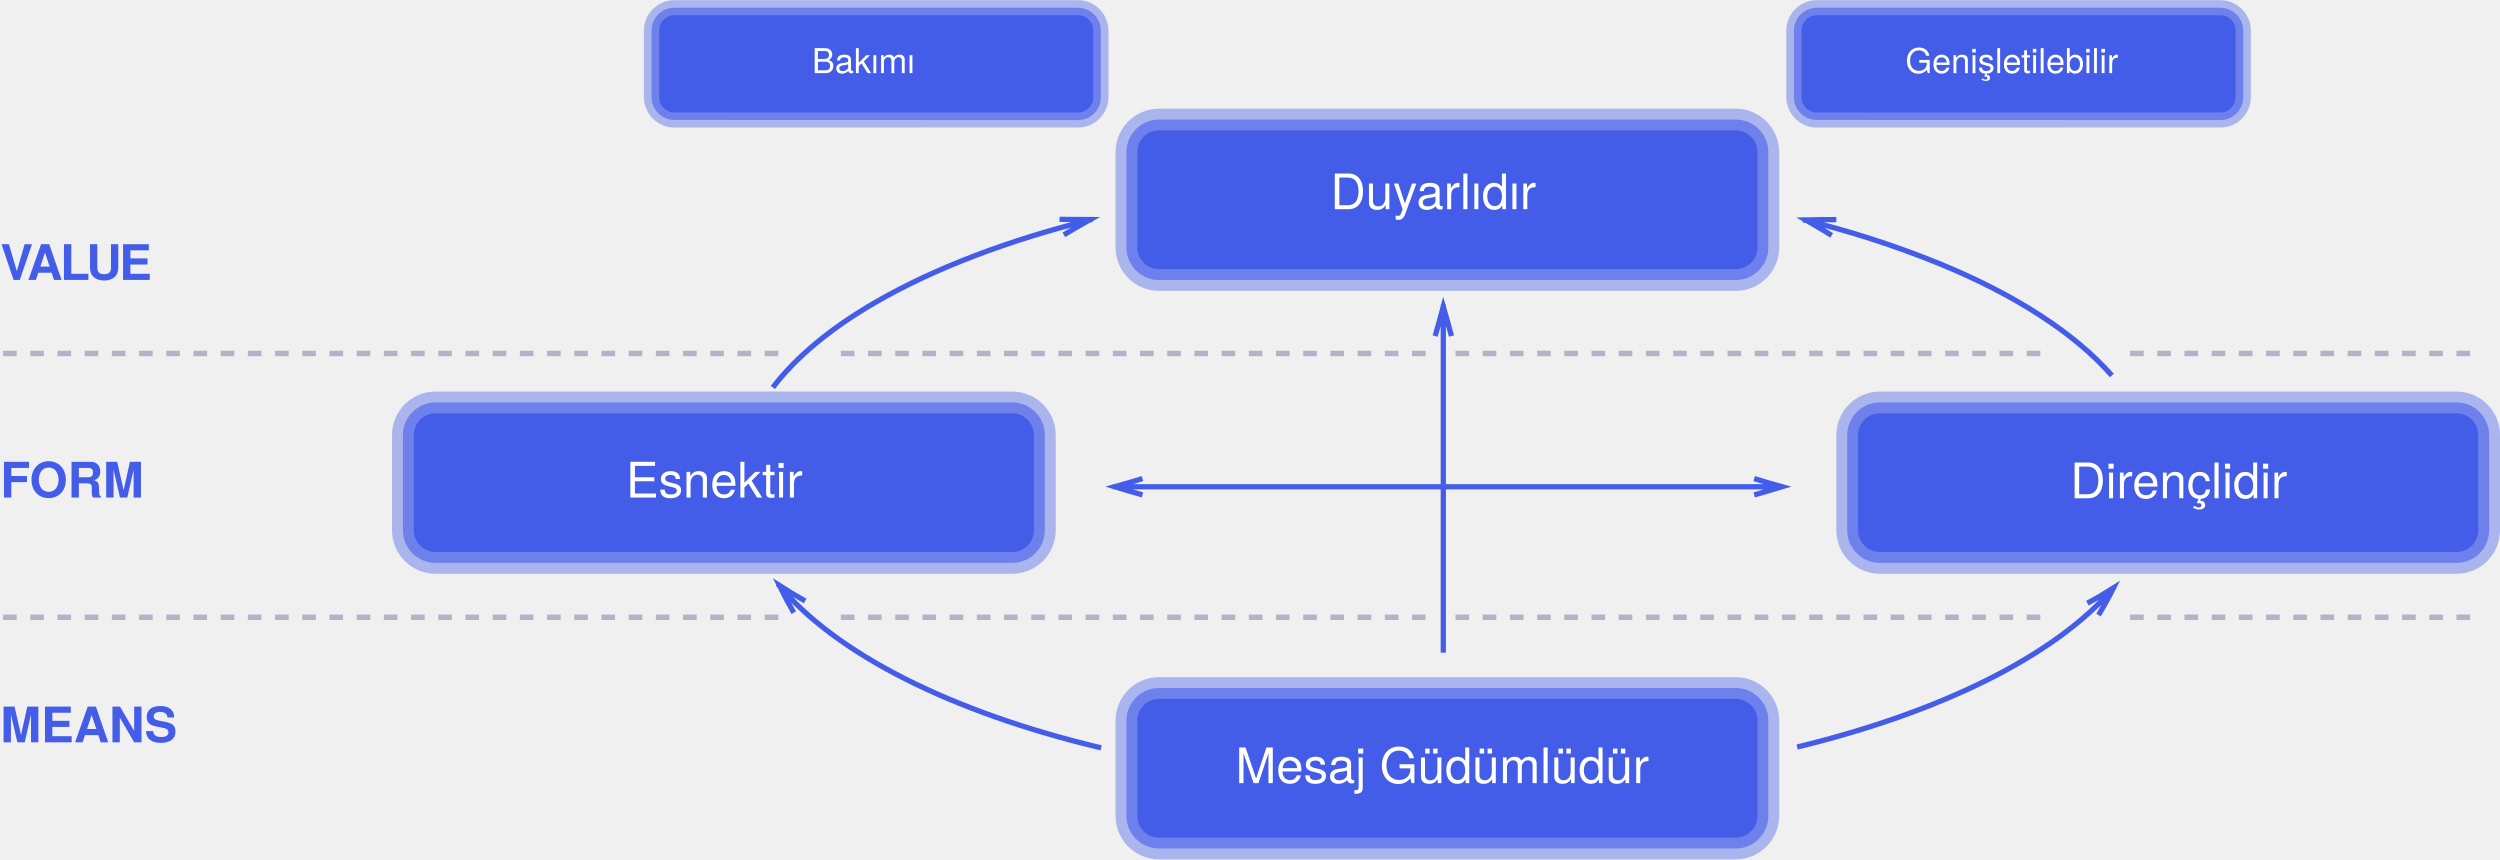
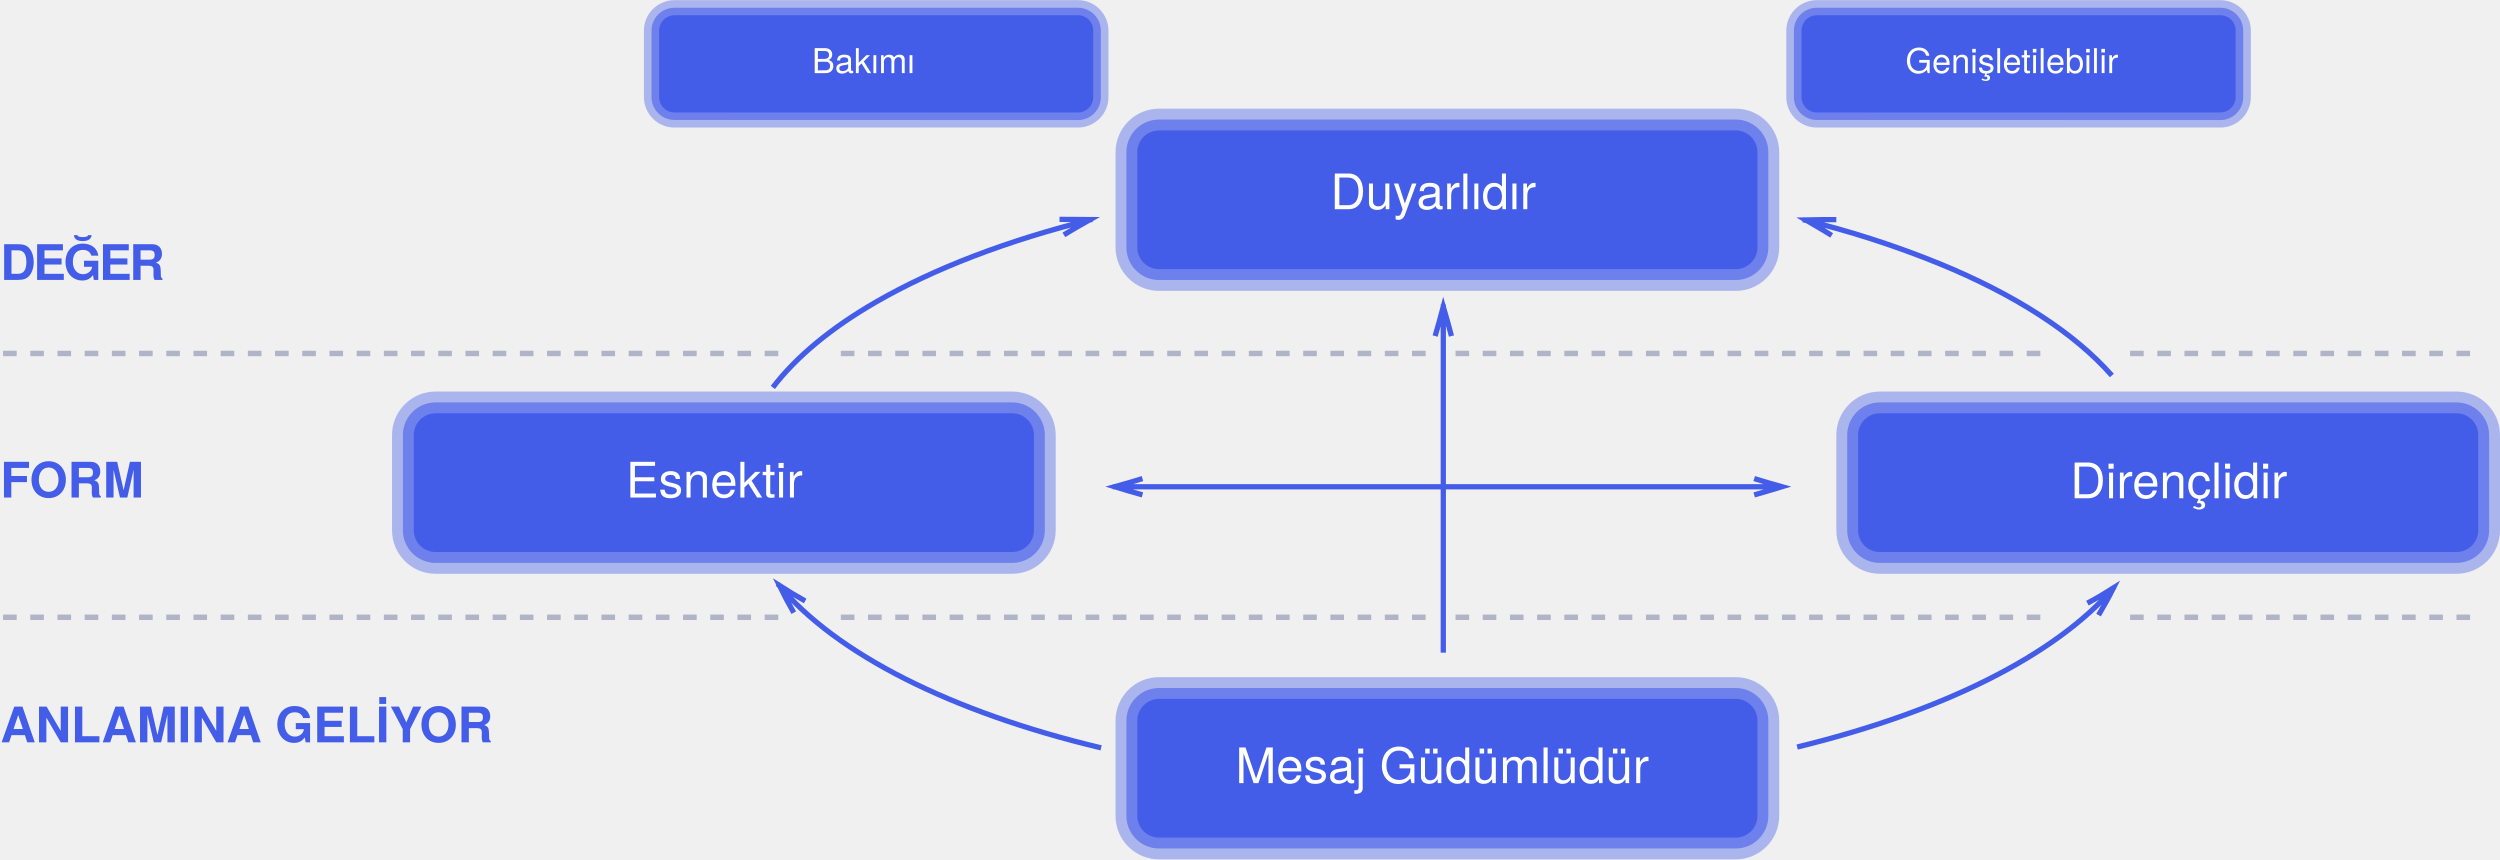
<svg xmlns="http://www.w3.org/2000/svg" id="Layer_1" data-name="Layer 1" viewBox="0 0 919.13 315.95">
  <g id="backlayer">
    <g>
      <line x1="1.13" y1="129.95" x2="286.13" y2="129.95" fill="none" stroke="#afb4c6" stroke-miterlimit="10" stroke-width="2" stroke-dasharray="5" />
      <line x1="309.13" y1="129.95" x2="528.13" y2="129.95" fill="none" stroke="#afb4c6" stroke-miterlimit="10" stroke-width="2" stroke-dasharray="5" />
      <line x1="535.13" y1="129.95" x2="752.13" y2="129.95" fill="none" stroke="#afb4c6" stroke-miterlimit="10" stroke-width="2" stroke-dasharray="5" />
      <line x1="783.13" y1="129.95" x2="909.13" y2="129.95" fill="none" stroke="#afb4c6" stroke-miterlimit="10" stroke-width="2" stroke-dasharray="5" />
    </g>
    <g>
      <line x1="1.13" y1="226.95" x2="286.13" y2="226.95" fill="none" stroke="#afb4c6" stroke-miterlimit="10" stroke-width="2" stroke-dasharray="5" />
      <line x1="309.13" y1="226.95" x2="526.13" y2="226.95" fill="none" stroke="#afb4c6" stroke-miterlimit="10" stroke-width="2" stroke-dasharray="5" />
      <line x1="535.13" y1="226.95" x2="752.13" y2="226.95" fill="none" stroke="#afb4c6" stroke-miterlimit="10" stroke-width="2" stroke-dasharray="5" />
      <line x1="783.13" y1="226.95" x2="909.13" y2="226.95" fill="none" stroke="#afb4c6" stroke-miterlimit="10" stroke-width="2" stroke-dasharray="5" />
    </g>
    <g>
      <text transform="translate(0.13 182.91)" font-size="18" fill="#445de9" font-family="HelveticaNeue-Bold, Helvetica Neue" font-weight="700" style="isolation: isolate">FORM</text>
-       <text transform="translate(0.13 272.91)" font-size="18" fill="#445de9" font-family="HelveticaNeue-Bold, Helvetica Neue" font-weight="700" style="isolation: isolate">MEANS</text>
-       <text transform="translate(0.13 102.91)" font-size="18" fill="#445de9" font-family="HelveticaNeue-Bold, Helvetica Neue" font-weight="700" letter-spacing="-0.05em" style="isolation: isolate">VALUE</text>
+       <text transform="translate(0.13 272.91)" font-size="18" fill="#445de9" font-family="HelveticaNeue-Bold, Helvetica Neue" font-weight="700" style="isolation: isolate">ANLAMINA GELİYOR</text>
+       <text transform="translate(0.13 102.91)" font-size="18" fill="#445de9" font-family="HelveticaNeue-Bold, Helvetica Neue" font-weight="700" letter-spacing="-0.05em" style="isolation: isolate">DEĞER</text>
    </g>
  </g>
  <g id="arrows">
    <path d="M407.2,89.4c-31.1,7.7-58.2,18.1-79.5,30.4-16.3,9.4-29.2,20-37.9,31.4M395.2,89.4c3.9,0,7.3.1,11.2.1-3.4,1.9-6.3,3.6-9.6,5.6M291.6,223.4c21.3,25.8,63.9,47.2,118.9,60.3M297.5,234c-2-3.5-3.6-6.5-5.3-10,3.3,2.1,6.1,3.8,9.5,5.7m364.7,53.7c53.5-13,95.2-33.8,116.6-58.8m-5.8,10.3c2-3.4,3.7-6.4,5.5-10-3.3,2.1-6.2,3.8-9.6,5.6m9-83.7c-13.8-15.7-35.7-29.8-63.6-41.2a353.91,353.91,0,0,0-50-16.1m12.3,0c-3.9,0-7.3,0-11.3.1,3.4,2,6.3,3.6,9.6,5.7M536.3,120.7v128m-3-116.4c1.1-3.8,2-7,3-10.8,1.1,3.8,2,7,3,10.8M414.8,187.7h246m-235.1,3c-3.6-1-6.6-1.9-10.2-3,3.6-1,6.6-1.9,10.2-3m224.9,6c3.6-1,6.6-1.9,10.2-3-3.6-1-6.6-1.9-10.2-3" transform="translate(-5.67 -8.75)" fill="none" stroke="#445de9" stroke-miterlimit="10" stroke-width="1.94" />
  </g>
  <g id="traits">
    <g>
      <g>
        <path d="M431.8,115.7a16,16,0,0,1-16-16v-35a16,16,0,0,1,16-16h212a16,16,0,0,1,16,16v35a16,16,0,0,1-16,16Z" transform="translate(-5.67 -8.75)" fill="#445de9" opacity="0.4" style="isolation: isolate" />
        <path d="M431.8,111.7a12,12,0,0,1-12-12v-35a12,12,0,0,1,12-12h212a12,12,0,0,1,12,12v35a12,12,0,0,1-12,12Z" transform="translate(-5.67 -8.75)" fill="#445de9" opacity="0.6" style="isolation: isolate" />
        <path d="M643.8,56.7h-212a8,8,0,0,0-8,8v35a8,8,0,0,0,8,8h212a8,8,0,0,0,8-8v-35A8,8,0,0,0,643.8,56.7Z" transform="translate(-5.67 -8.75)" fill="#445de9" />
        <text transform="translate(489.13 76.92)" font-size="18" fill="#fff" font-family="HelveticaNeue, Helvetica Neue" style="isolation: isolate">Duyarlıdır</text>
      </g>
      <g>
        <path d="M253.6,55.65a11.23,11.23,0,0,1-11.2-11.2V20a11.23,11.23,0,0,1,11.2-11.2H402A11.23,11.23,0,0,1,413.2,20v24.5A11.23,11.23,0,0,1,402,55.65Z" transform="translate(-5.67 -8.75)" fill="#445de9" opacity="0.4" style="isolation: isolate" />
        <path d="M253.6,52.85a8.42,8.42,0,0,1-8.4-8.4V20a8.42,8.42,0,0,1,8.4-8.4H402a8.42,8.42,0,0,1,8.4,8.4v24.5a8.42,8.42,0,0,1-8.4,8.4Z" transform="translate(-5.67 -8.75)" fill="#445de9" opacity="0.6" style="isolation: isolate" />
        <path d="M402,14.35H253.6A5.62,5.62,0,0,0,248,20v24.5a5.62,5.62,0,0,0,5.6,5.6H402a5.62,5.62,0,0,0,5.6-5.6V20A5.57,5.57,0,0,0,402,14.35Z" transform="translate(-5.67 -8.75)" fill="#445de9" />
        <text transform="translate(298.53 26.88)" font-size="12.6" fill="#fff" font-family="HelveticaNeue, Helvetica Neue" style="isolation: isolate">Bakımı</text>
      </g>
      <g>
        <path d="M673.6,55.65a11.23,11.23,0,0,1-11.2-11.2V20a11.23,11.23,0,0,1,11.2-11.2H822A11.23,11.23,0,0,1,833.2,20v24.5A11.23,11.23,0,0,1,822,55.65Z" transform="translate(-5.67 -8.75)" fill="#445de9" opacity="0.4" style="isolation: isolate" />
        <path d="M673.6,52.85a8.42,8.42,0,0,1-8.4-8.4V20a8.42,8.42,0,0,1,8.4-8.4H822a8.42,8.42,0,0,1,8.4,8.4v24.5a8.42,8.42,0,0,1-8.4,8.4Z" transform="translate(-5.67 -8.75)" fill="#445de9" opacity="0.6" style="isolation: isolate" />
        <path d="M822,14.35H673.6A5.62,5.62,0,0,0,668,20v24.5a5.62,5.62,0,0,0,5.6,5.6H822a5.62,5.62,0,0,0,5.6-5.6V20A5.57,5.57,0,0,0,822,14.35Z" transform="translate(-5.67 -8.75)" fill="#445de9" />
        <text transform="translate(700.53 26.88)" font-size="12.6" fill="#fff" font-family="HelveticaNeue, Helvetica Neue" style="isolation: isolate">Genişletilebilir</text>
      </g>
      <g>
        <path d="M696.8,219.7a16,16,0,0,1-16-16v-35a16,16,0,0,1,16-16h212a16,16,0,0,1,16,16v35a16,16,0,0,1-16,16Z" transform="translate(-5.67 -8.75)" fill="#445de9" opacity="0.4" style="isolation: isolate" />
        <path d="M696.8,215.7a12,12,0,0,1-12-12v-35a12,12,0,0,1,12-12h212a12,12,0,0,1,12,12v35a12,12,0,0,1-12,12Z" transform="translate(-5.67 -8.75)" fill="#445de9" opacity="0.6" style="isolation: isolate" />
        <path d="M908.8,160.7h-212a8,8,0,0,0-8,8v35a8,8,0,0,0,8,8h212a8,8,0,0,0,8-8v-35A8,8,0,0,0,908.8,160.7Z" transform="translate(-5.67 -8.75)" fill="#445de9" />
        <text transform="translate(761.13 183.18)" font-size="18" fill="#fff" font-family="HelveticaNeue-Medium, Helvetica Neue" style="isolation: isolate">Dirençlidir</text>
      </g>
      <g>
        <path d="M431.8,324.7a16,16,0,0,1-16-16v-35a16,16,0,0,1,16-16h212a16,16,0,0,1,16,16v35a16,16,0,0,1-16,16Z" transform="translate(-5.67 -8.75)" fill="#445de9" opacity="0.4" style="isolation: isolate" />
        <path d="M431.8,320.7a12,12,0,0,1-12-12v-35a12,12,0,0,1,12-12h212a12,12,0,0,1,12,12v35a12,12,0,0,1-12,12Z" transform="translate(-5.67 -8.75)" fill="#445de9" opacity="0.6" style="isolation: isolate" />
        <path d="M643.8,265.7h-212a8,8,0,0,0-8,8v35a8,8,0,0,0,8,8h212a8,8,0,0,0,8-8v-35A8,8,0,0,0,643.8,265.7Z" transform="translate(-5.67 -8.75)" fill="#445de9" />
        <text transform="translate(454.24 287.92)" font-size="18" fill="#fff" font-family="HelveticaNeue-Medium, Helvetica Neue" style="isolation: isolate">Mesaj Güdümlüdür</text>
      </g>
      <g>
        <path d="M165.8,219.7a16,16,0,0,1-16-16v-35a16,16,0,0,1,16-16h212a16,16,0,0,1,16,16v35a16,16,0,0,1-16,16Z" transform="translate(-5.67 -8.75)" fill="#445de9" opacity="0.4" style="isolation: isolate" />
        <path d="M165.8,215.7a12,12,0,0,1-12-12v-35a12,12,0,0,1,12-12h212a12,12,0,0,1,12,12v35a12,12,0,0,1-12,12Z" transform="translate(-5.67 -8.75)" fill="#445de9" opacity="0.6" style="isolation: isolate" />
        <path d="M377.8,160.7h-212a8,8,0,0,0-8,8v35a8,8,0,0,0,8,8h212a8,8,0,0,0,8-8v-35A8,8,0,0,0,377.8,160.7Z" transform="translate(-5.67 -8.75)" fill="#445de9" />
        <text transform="translate(230.13 182.91)" font-size="18" fill="#fff" font-family="HelveticaNeue-Medium, Helvetica Neue" style="isolation: isolate">Esnektir</text>
      </g>
    </g>
  </g>
</svg>
